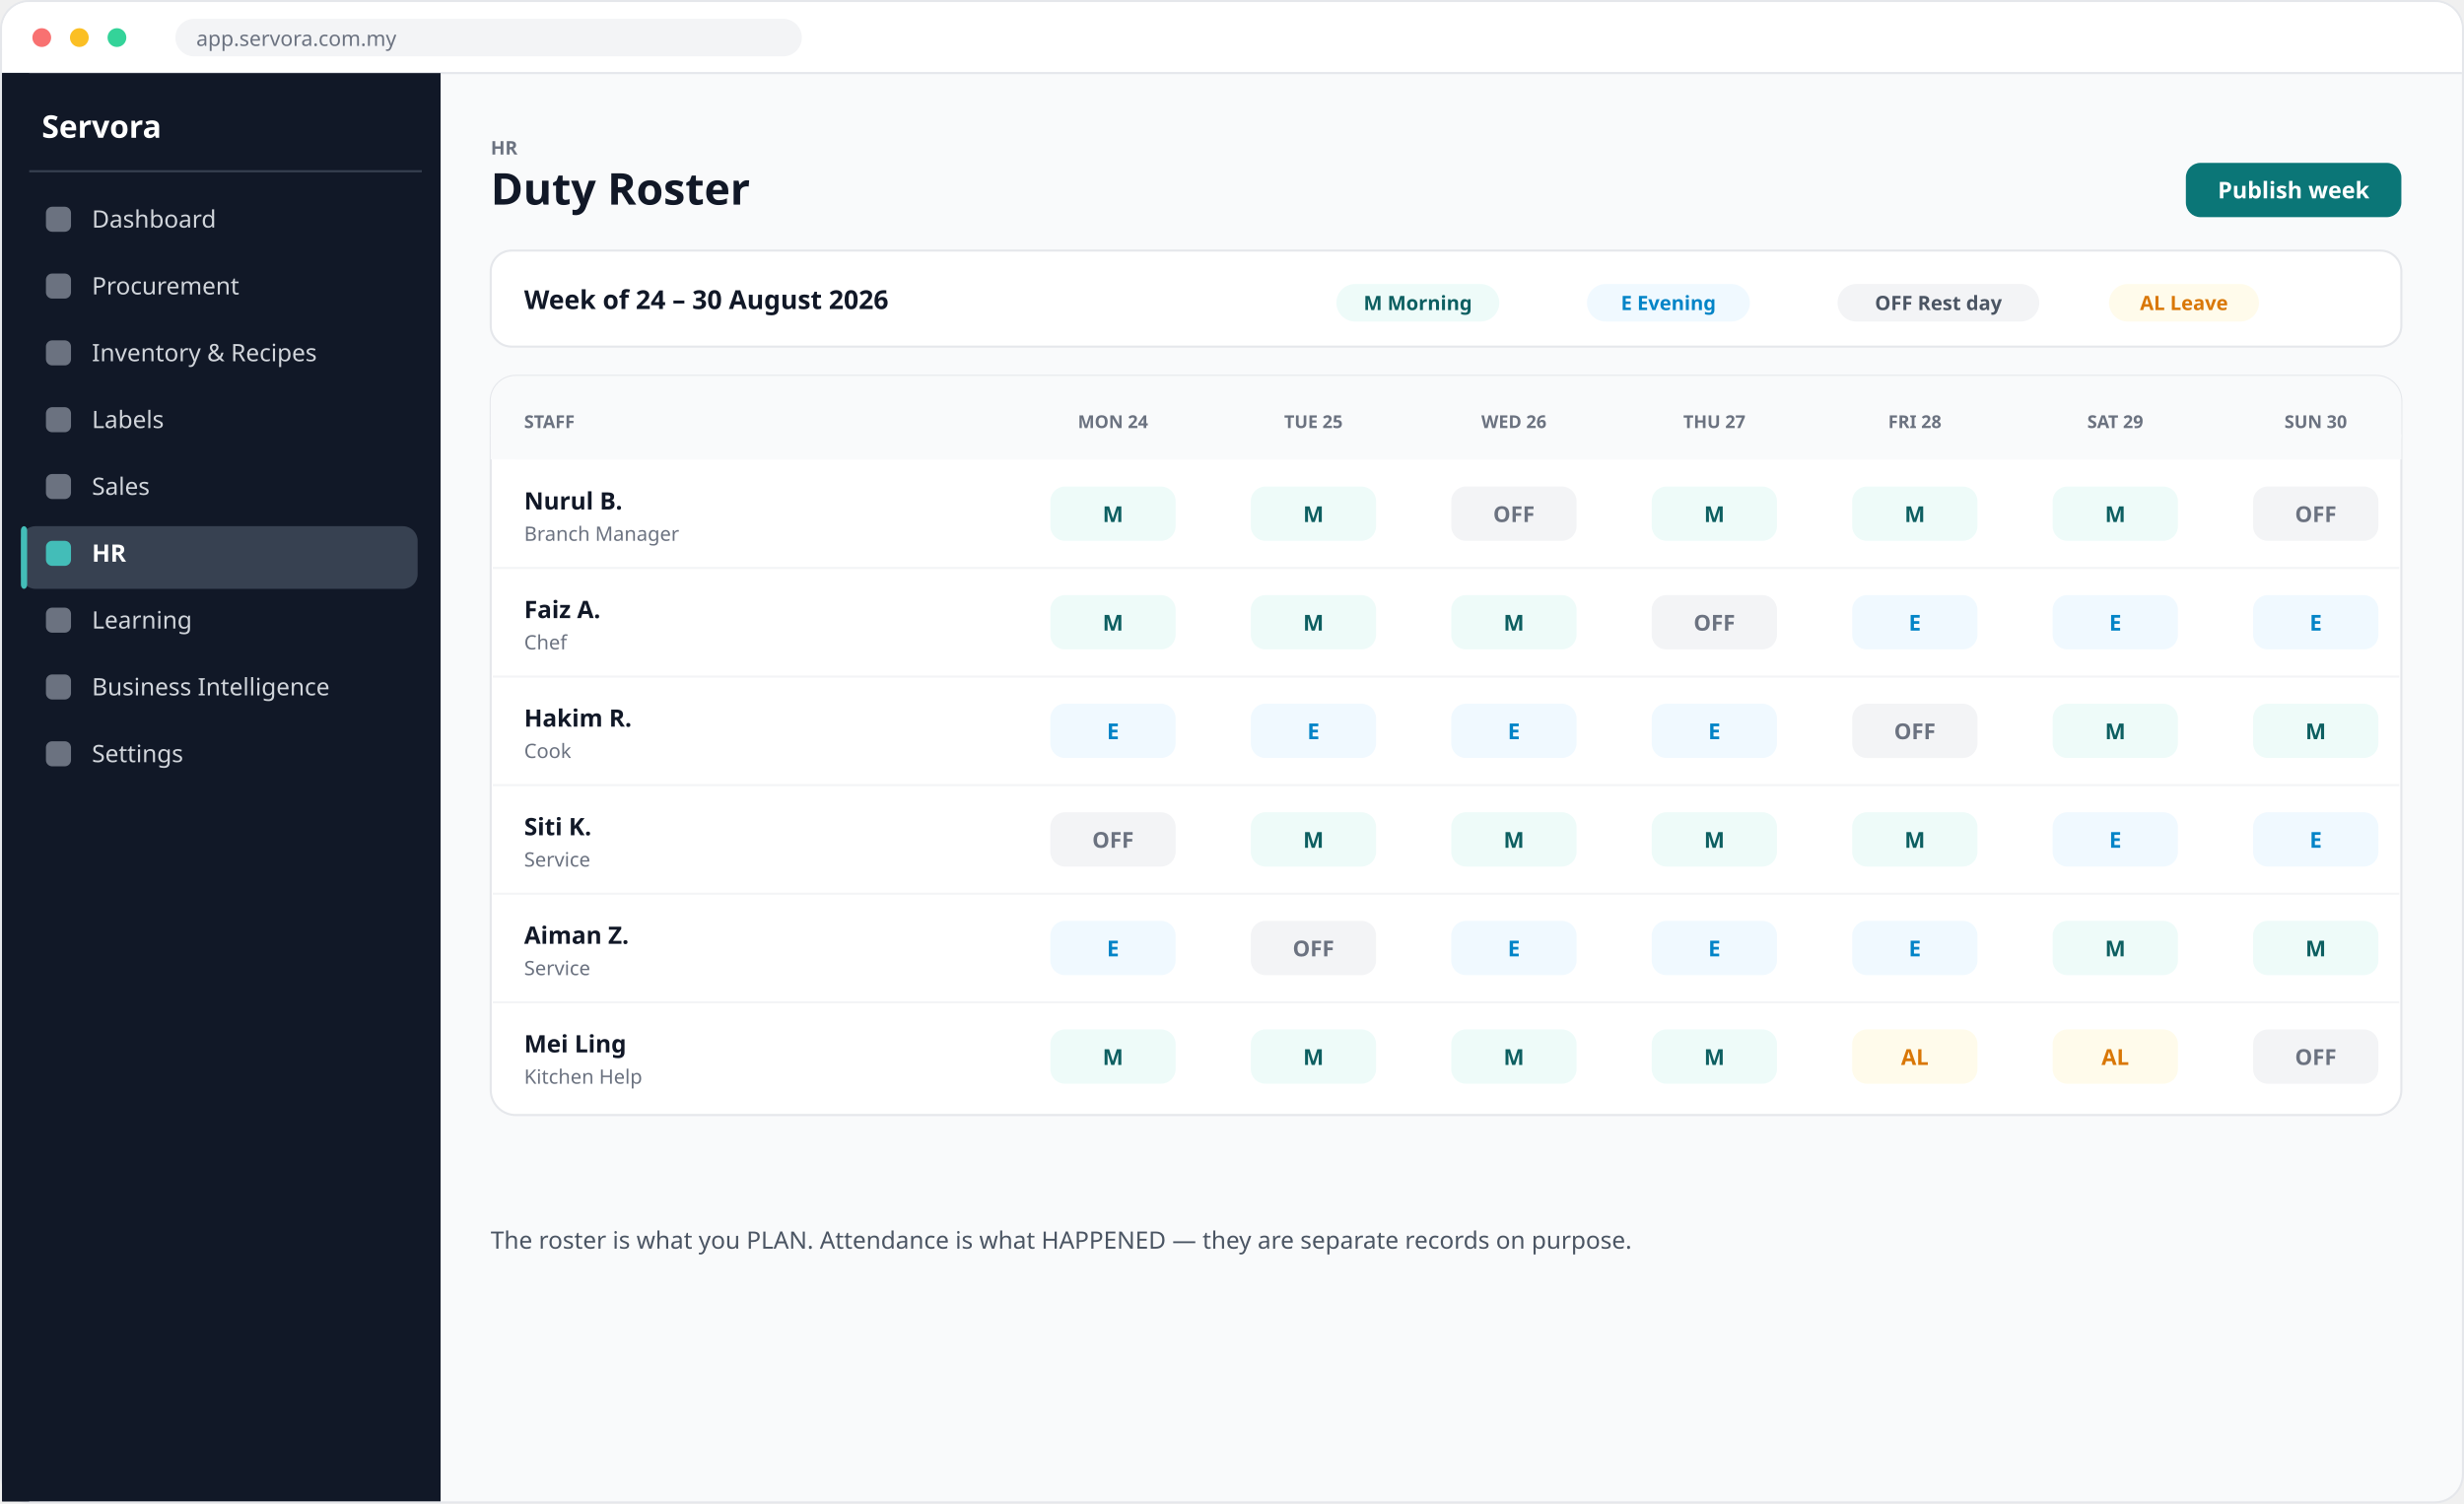
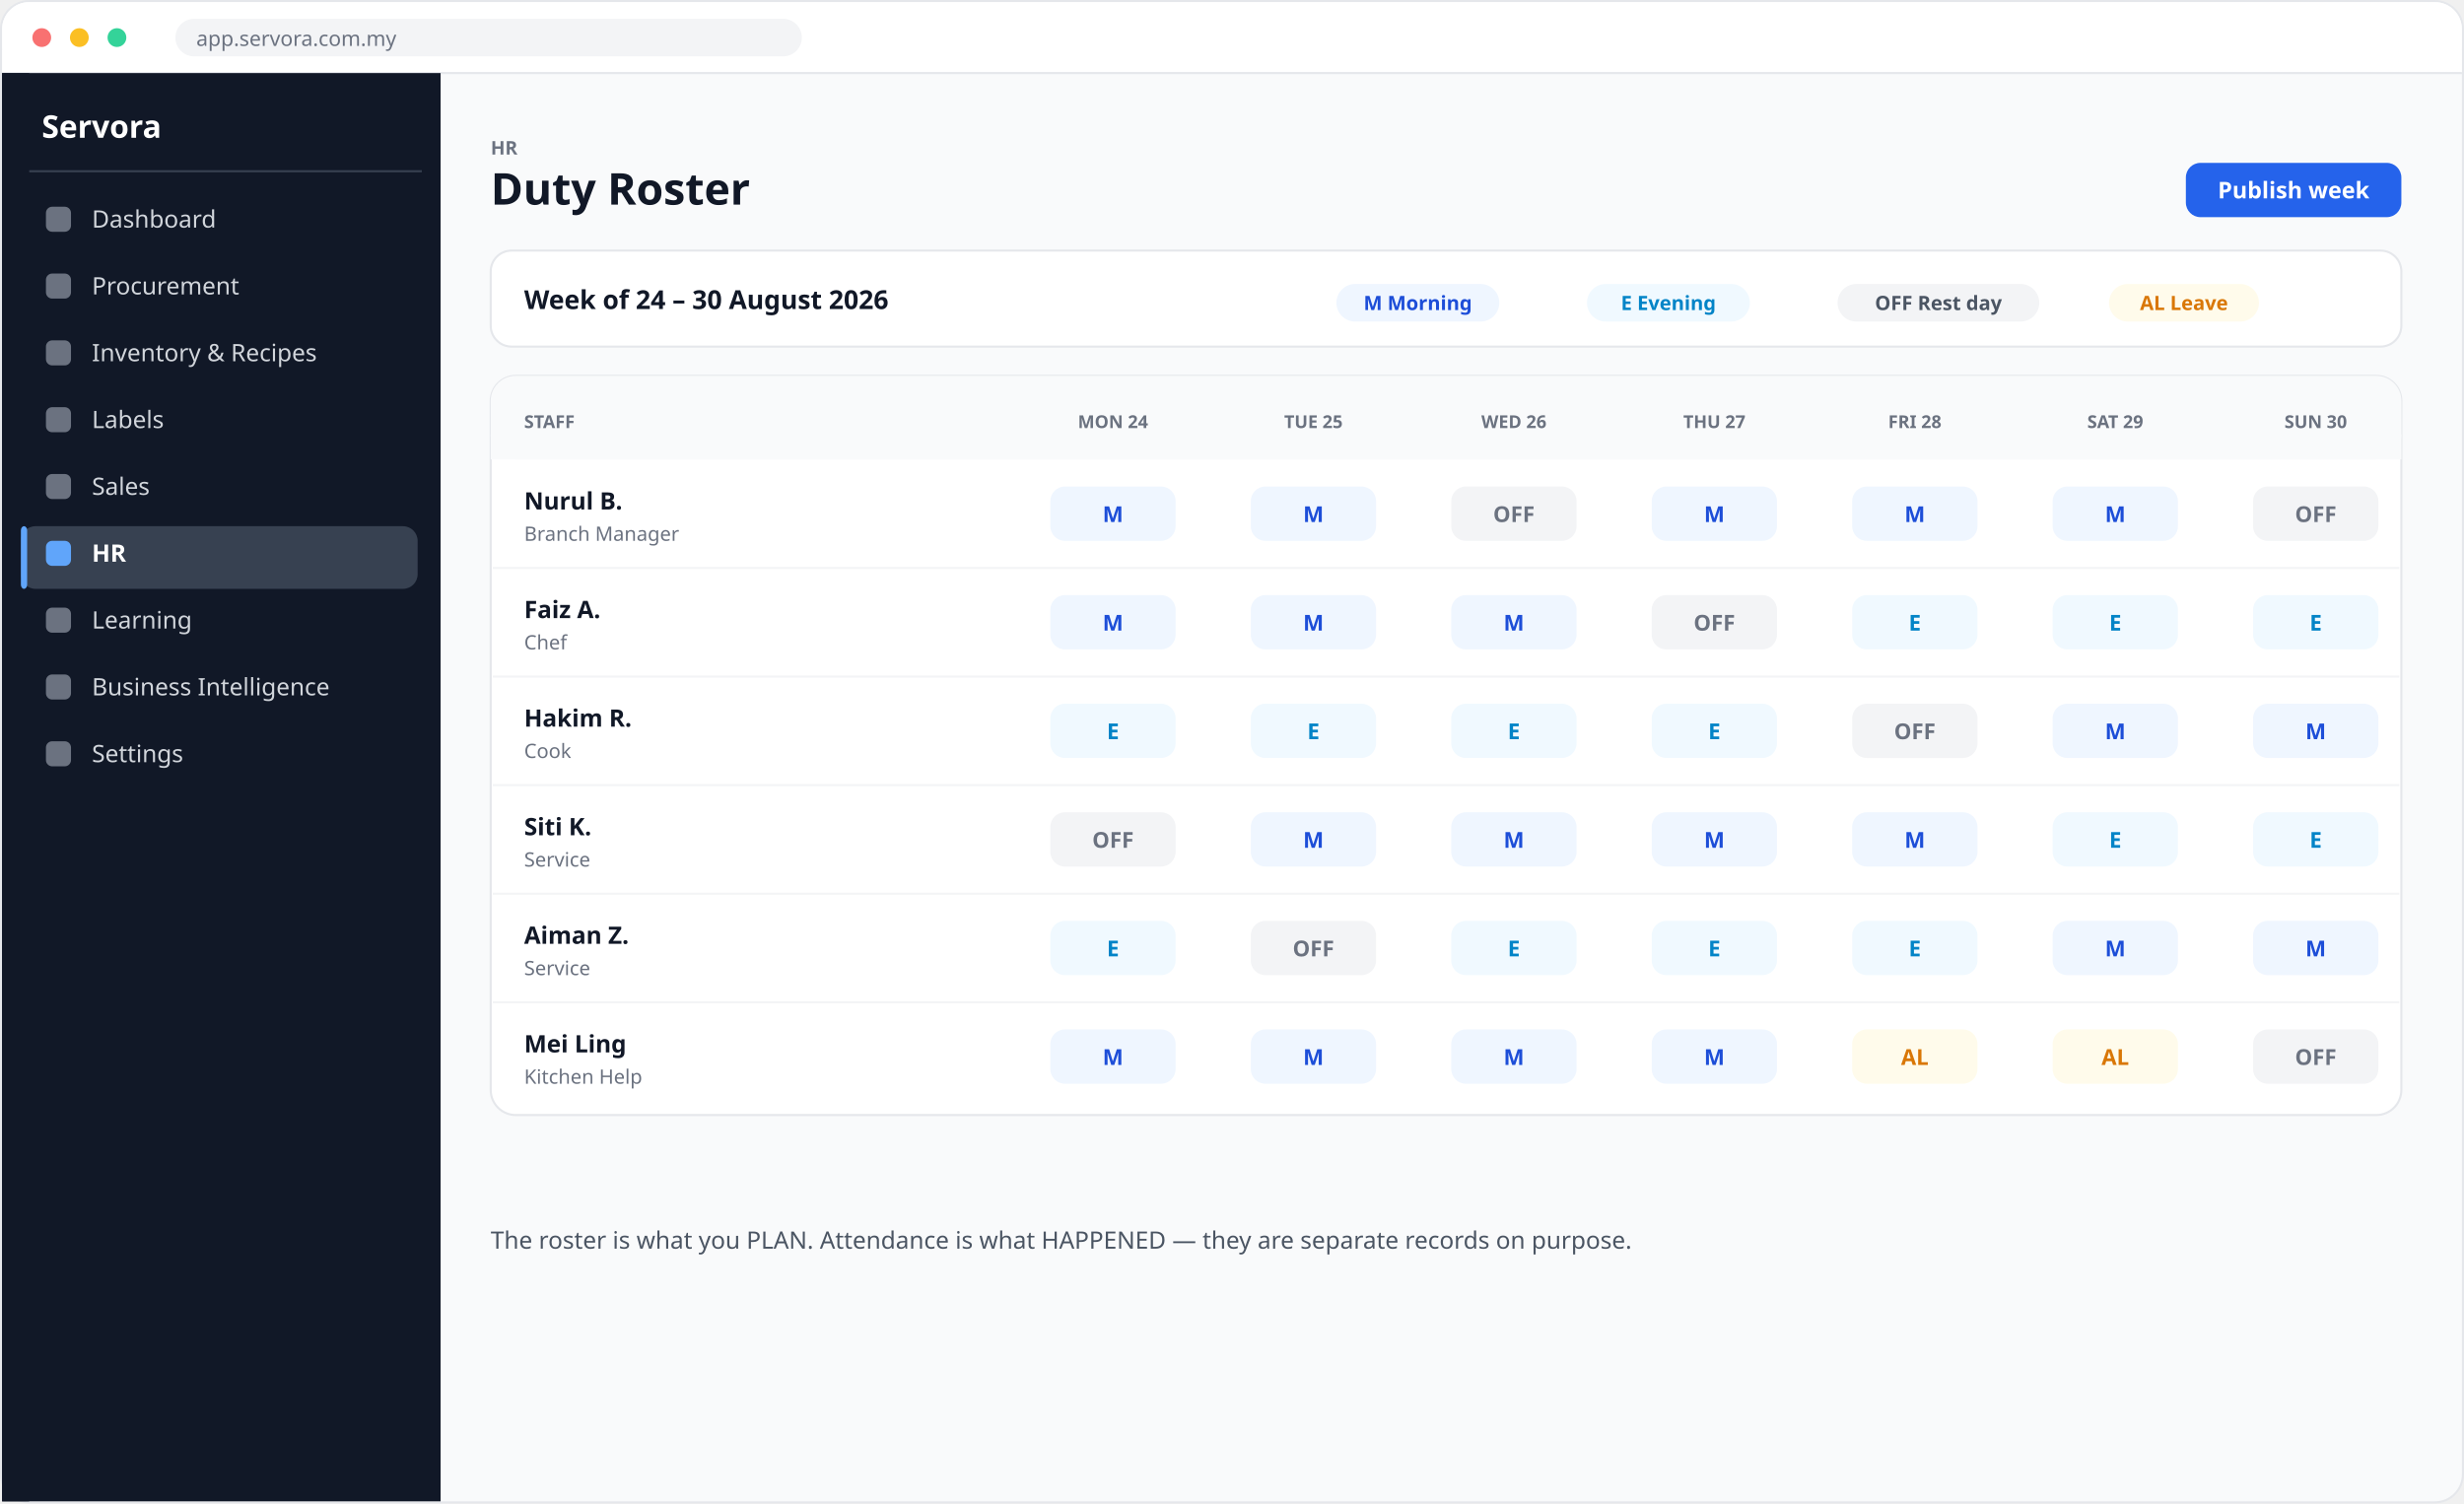
<svg xmlns="http://www.w3.org/2000/svg" viewBox="0 0 1180 720" width="1180" height="720" role="img">
  <rect x="0" y="0" width="1180" height="720" rx="14" fill="#e5e7eb" />
  <rect x="1" y="1" width="1178" height="718" rx="13" fill="#f9fafb" />
  <rect x="1" y="1" width="1178" height="34" rx="13" fill="#ffffff" />
  <rect x="1" y="24" width="1178" height="11" rx="0" fill="#ffffff" />
  <line x1="1" y1="35" x2="1179" y2="35" stroke="#e5e7eb" stroke-width="1" />
  <circle cx="20" cy="18" r="4.5" fill="#f87171" />
  <circle cx="38" cy="18" r="4.5" fill="#fbbf24" />
  <circle cx="56" cy="18" r="4.5" fill="#34d399" />
  <rect x="84" y="9" width="300" height="18" rx="9" fill="#f3f4f6" />
  <text x="94" y="22" font-family="Figtree, ui-sans-serif, system-ui, sans-serif" font-size="10" font-weight="400" fill="#6b7280" text-anchor="start">app.servora.com.my</text>
  <rect x="1" y="35" width="210" height="684" rx="0" fill="#111827" />
  <rect x="1" y="35" width="13" height="684" rx="0" fill="#111827" />
  <text x="20" y="66" font-family="Figtree, ui-sans-serif, system-ui, sans-serif" font-size="15" font-weight="700" fill="#ffffff" text-anchor="start">Servora</text>
  <line x1="14" y1="82" x2="202" y2="82" stroke="#374151" stroke-width="1" />
  <rect x="22" y="99" width="12" height="12" rx="3" fill="#6b7280" />
  <text x="44" y="109" font-family="Figtree, ui-sans-serif, system-ui, sans-serif" font-size="11.5" font-weight="400" fill="#d1d5db" text-anchor="start">Dashboard</text>
  <rect x="22" y="131" width="12" height="12" rx="3" fill="#6b7280" />
  <text x="44" y="141" font-family="Figtree, ui-sans-serif, system-ui, sans-serif" font-size="11.5" font-weight="400" fill="#d1d5db" text-anchor="start">Procurement</text>
  <rect x="22" y="163" width="12" height="12" rx="3" fill="#6b7280" />
  <text x="44" y="173" font-family="Figtree, ui-sans-serif, system-ui, sans-serif" font-size="11.5" font-weight="400" fill="#d1d5db" text-anchor="start">Inventory &amp; Recipes</text>
  <rect x="22" y="195" width="12" height="12" rx="3" fill="#6b7280" />
  <text x="44" y="205" font-family="Figtree, ui-sans-serif, system-ui, sans-serif" font-size="11.5" font-weight="400" fill="#d1d5db" text-anchor="start">Labels</text>
  <rect x="22" y="227" width="12" height="12" rx="3" fill="#6b7280" />
  <text x="44" y="237" font-family="Figtree, ui-sans-serif, system-ui, sans-serif" font-size="11.5" font-weight="400" fill="#d1d5db" text-anchor="start">Sales</text>
  <rect x="10" y="252" width="190" height="30" rx="7" fill="#374151" />
-   <rect x="10" y="252" width="3" height="30" rx="2" fill="#43bdb8" />
-   <rect x="22" y="259" width="12" height="12" rx="3" fill="#43bdb8" />
+   <rect x="10" y="252" width="3" height="30" rx="2" fill="#60a5fa" />
+   <rect x="22" y="259" width="12" height="12" rx="3" fill="#60a5fa" />
  <text x="44" y="269" font-family="Figtree, ui-sans-serif, system-ui, sans-serif" font-size="11.5" font-weight="600" fill="#ffffff" text-anchor="start">HR</text>
  <rect x="22" y="291" width="12" height="12" rx="3" fill="#6b7280" />
  <text x="44" y="301" font-family="Figtree, ui-sans-serif, system-ui, sans-serif" font-size="11.5" font-weight="400" fill="#d1d5db" text-anchor="start">Learning</text>
  <rect x="22" y="323" width="12" height="12" rx="3" fill="#6b7280" />
  <text x="44" y="333" font-family="Figtree, ui-sans-serif, system-ui, sans-serif" font-size="11.5" font-weight="400" fill="#d1d5db" text-anchor="start">Business Intelligence</text>
  <rect x="22" y="355" width="12" height="12" rx="3" fill="#6b7280" />
  <text x="44" y="365" font-family="Figtree, ui-sans-serif, system-ui, sans-serif" font-size="11.5" font-weight="400" fill="#d1d5db" text-anchor="start">Settings</text>
  <text x="235" y="74" font-family="Figtree, ui-sans-serif, system-ui, sans-serif" font-size="9" font-weight="700" fill="#6b7280" text-anchor="start">HR</text>
  <text x="235" y="98" font-family="Figtree, ui-sans-serif, system-ui, sans-serif" font-size="21" font-weight="700" fill="#111827" text-anchor="start">Duty Roster</text>
-   <rect x="1046.8" y="78" width="103.2" height="26" rx="7" fill="#0b7677" />
+   <rect x="1046.8" y="78" width="103.2" height="26" rx="7" fill="#2563eb" />
  <text x="1098.4" y="95" font-family="Figtree, ui-sans-serif, system-ui, sans-serif" font-size="11" font-weight="600" fill="#ffffff" text-anchor="middle">Publish week</text>
  <rect x="235" y="120" width="915" height="46" rx="10" fill="#ffffff" stroke="#e5e7eb" stroke-width="1" />
  <text x="251" y="148" font-family="Figtree, ui-sans-serif, system-ui, sans-serif" font-size="12.5" font-weight="700" fill="#111827" text-anchor="start">Week of 24 – 30 August 2026</text>
-   <rect x="640" y="136" width="78" height="18" rx="9" fill="#eefbf9" />
-   <text x="679" y="148.5" font-family="Figtree, ui-sans-serif, system-ui, sans-serif" font-size="9.5" font-weight="600" fill="#0d5f61" text-anchor="middle">M  Morning</text>
+   <rect x="640" y="136" width="78" height="18" rx="9" fill="#eff6ff" />
+   <text x="679" y="148.5" font-family="Figtree, ui-sans-serif, system-ui, sans-serif" font-size="9.5" font-weight="600" fill="#1d4ed8" text-anchor="middle">M  Morning</text>
  <rect x="760" y="136" width="78" height="18" rx="9" fill="#f0f9ff" />
  <text x="799" y="148.5" font-family="Figtree, ui-sans-serif, system-ui, sans-serif" font-size="9.5" font-weight="600" fill="#0284c7" text-anchor="middle">E  Evening</text>
  <rect x="880" y="136" width="96.6" height="18" rx="9" fill="#f3f4f6" />
  <text x="928.3" y="148.5" font-family="Figtree, ui-sans-serif, system-ui, sans-serif" font-size="9.5" font-weight="600" fill="#4b5563" text-anchor="middle">OFF  Rest day</text>
  <rect x="1010" y="136" width="71.8" height="18" rx="9" fill="#fffbeb" />
  <text x="1045.9" y="148.5" font-family="Figtree, ui-sans-serif, system-ui, sans-serif" font-size="9.5" font-weight="600" fill="#d97706" text-anchor="middle">AL  Leave</text>
  <rect x="235" y="180" width="915" height="354" rx="12" fill="#ffffff" stroke="#e5e7eb" stroke-width="1" />
  <rect x="235" y="180" width="915" height="40" rx="12" fill="#f9fafb" />
  <rect x="235" y="208" width="915" height="12" rx="0" fill="#f9fafb" />
  <text x="251" y="205" font-family="Figtree, ui-sans-serif, system-ui, sans-serif" font-size="8.5" font-weight="700" fill="#6b7280" text-anchor="start">STAFF</text>
  <text x="533" y="205" font-family="Figtree, ui-sans-serif, system-ui, sans-serif" font-size="8.5" font-weight="700" fill="#6b7280" text-anchor="middle">MON 24</text>
  <text x="629" y="205" font-family="Figtree, ui-sans-serif, system-ui, sans-serif" font-size="8.5" font-weight="700" fill="#6b7280" text-anchor="middle">TUE 25</text>
  <text x="725" y="205" font-family="Figtree, ui-sans-serif, system-ui, sans-serif" font-size="8.5" font-weight="700" fill="#6b7280" text-anchor="middle">WED 26</text>
  <text x="821" y="205" font-family="Figtree, ui-sans-serif, system-ui, sans-serif" font-size="8.5" font-weight="700" fill="#6b7280" text-anchor="middle">THU 27</text>
  <text x="917" y="205" font-family="Figtree, ui-sans-serif, system-ui, sans-serif" font-size="8.5" font-weight="700" fill="#6b7280" text-anchor="middle">FRI 28</text>
  <text x="1013" y="205" font-family="Figtree, ui-sans-serif, system-ui, sans-serif" font-size="8.5" font-weight="700" fill="#6b7280" text-anchor="middle">SAT 29</text>
  <text x="1109" y="205" font-family="Figtree, ui-sans-serif, system-ui, sans-serif" font-size="8.5" font-weight="700" fill="#6b7280" text-anchor="middle">SUN 30</text>
  <text x="251" y="244" font-family="Figtree, ui-sans-serif, system-ui, sans-serif" font-size="11.5" font-weight="600" fill="#111827" text-anchor="start">Nurul B.</text>
  <text x="251" y="259" font-family="Figtree, ui-sans-serif, system-ui, sans-serif" font-size="9.5" font-weight="400" fill="#6b7280" text-anchor="start">Branch Manager</text>
-   <rect x="503" y="233" width="60" height="26" rx="7" fill="#eefbf9" />
-   <text x="533" y="250" font-family="Figtree, ui-sans-serif, system-ui, sans-serif" font-size="10.5" font-weight="700" fill="#0d5f61" text-anchor="middle">M</text>
-   <rect x="599" y="233" width="60" height="26" rx="7" fill="#eefbf9" />
-   <text x="629" y="250" font-family="Figtree, ui-sans-serif, system-ui, sans-serif" font-size="10.5" font-weight="700" fill="#0d5f61" text-anchor="middle">M</text>
+   <rect x="503" y="233" width="60" height="26" rx="7" fill="#eff6ff" />
+   <text x="533" y="250" font-family="Figtree, ui-sans-serif, system-ui, sans-serif" font-size="10.5" font-weight="700" fill="#1d4ed8" text-anchor="middle">M</text>
+   <rect x="599" y="233" width="60" height="26" rx="7" fill="#eff6ff" />
+   <text x="629" y="250" font-family="Figtree, ui-sans-serif, system-ui, sans-serif" font-size="10.5" font-weight="700" fill="#1d4ed8" text-anchor="middle">M</text>
  <rect x="695" y="233" width="60" height="26" rx="7" fill="#f3f4f6" />
  <text x="725" y="250" font-family="Figtree, ui-sans-serif, system-ui, sans-serif" font-size="10.5" font-weight="700" fill="#6b7280" text-anchor="middle">OFF</text>
-   <rect x="791" y="233" width="60" height="26" rx="7" fill="#eefbf9" />
-   <text x="821" y="250" font-family="Figtree, ui-sans-serif, system-ui, sans-serif" font-size="10.5" font-weight="700" fill="#0d5f61" text-anchor="middle">M</text>
-   <rect x="887" y="233" width="60" height="26" rx="7" fill="#eefbf9" />
-   <text x="917" y="250" font-family="Figtree, ui-sans-serif, system-ui, sans-serif" font-size="10.5" font-weight="700" fill="#0d5f61" text-anchor="middle">M</text>
-   <rect x="983" y="233" width="60" height="26" rx="7" fill="#eefbf9" />
-   <text x="1013" y="250" font-family="Figtree, ui-sans-serif, system-ui, sans-serif" font-size="10.5" font-weight="700" fill="#0d5f61" text-anchor="middle">M</text>
+   <rect x="791" y="233" width="60" height="26" rx="7" fill="#eff6ff" />
+   <text x="821" y="250" font-family="Figtree, ui-sans-serif, system-ui, sans-serif" font-size="10.5" font-weight="700" fill="#1d4ed8" text-anchor="middle">M</text>
+   <rect x="887" y="233" width="60" height="26" rx="7" fill="#eff6ff" />
+   <text x="917" y="250" font-family="Figtree, ui-sans-serif, system-ui, sans-serif" font-size="10.5" font-weight="700" fill="#1d4ed8" text-anchor="middle">M</text>
+   <rect x="983" y="233" width="60" height="26" rx="7" fill="#eff6ff" />
+   <text x="1013" y="250" font-family="Figtree, ui-sans-serif, system-ui, sans-serif" font-size="10.5" font-weight="700" fill="#1d4ed8" text-anchor="middle">M</text>
  <rect x="1079" y="233" width="60" height="26" rx="7" fill="#f3f4f6" />
  <text x="1109" y="250" font-family="Figtree, ui-sans-serif, system-ui, sans-serif" font-size="10.5" font-weight="700" fill="#6b7280" text-anchor="middle">OFF</text>
  <line x1="236" y1="272" x2="1149" y2="272" stroke="#f3f4f6" stroke-width="1" />
  <text x="251" y="296" font-family="Figtree, ui-sans-serif, system-ui, sans-serif" font-size="11.5" font-weight="600" fill="#111827" text-anchor="start">Faiz A.</text>
  <text x="251" y="311" font-family="Figtree, ui-sans-serif, system-ui, sans-serif" font-size="9.5" font-weight="400" fill="#6b7280" text-anchor="start">Chef</text>
-   <rect x="503" y="285" width="60" height="26" rx="7" fill="#eefbf9" />
-   <text x="533" y="302" font-family="Figtree, ui-sans-serif, system-ui, sans-serif" font-size="10.5" font-weight="700" fill="#0d5f61" text-anchor="middle">M</text>
-   <rect x="599" y="285" width="60" height="26" rx="7" fill="#eefbf9" />
-   <text x="629" y="302" font-family="Figtree, ui-sans-serif, system-ui, sans-serif" font-size="10.5" font-weight="700" fill="#0d5f61" text-anchor="middle">M</text>
-   <rect x="695" y="285" width="60" height="26" rx="7" fill="#eefbf9" />
-   <text x="725" y="302" font-family="Figtree, ui-sans-serif, system-ui, sans-serif" font-size="10.5" font-weight="700" fill="#0d5f61" text-anchor="middle">M</text>
+   <rect x="503" y="285" width="60" height="26" rx="7" fill="#eff6ff" />
+   <text x="533" y="302" font-family="Figtree, ui-sans-serif, system-ui, sans-serif" font-size="10.5" font-weight="700" fill="#1d4ed8" text-anchor="middle">M</text>
+   <rect x="599" y="285" width="60" height="26" rx="7" fill="#eff6ff" />
+   <text x="629" y="302" font-family="Figtree, ui-sans-serif, system-ui, sans-serif" font-size="10.5" font-weight="700" fill="#1d4ed8" text-anchor="middle">M</text>
+   <rect x="695" y="285" width="60" height="26" rx="7" fill="#eff6ff" />
+   <text x="725" y="302" font-family="Figtree, ui-sans-serif, system-ui, sans-serif" font-size="10.5" font-weight="700" fill="#1d4ed8" text-anchor="middle">M</text>
  <rect x="791" y="285" width="60" height="26" rx="7" fill="#f3f4f6" />
  <text x="821" y="302" font-family="Figtree, ui-sans-serif, system-ui, sans-serif" font-size="10.5" font-weight="700" fill="#6b7280" text-anchor="middle">OFF</text>
  <rect x="887" y="285" width="60" height="26" rx="7" fill="#f0f9ff" />
  <text x="917" y="302" font-family="Figtree, ui-sans-serif, system-ui, sans-serif" font-size="10.5" font-weight="700" fill="#0284c7" text-anchor="middle">E</text>
  <rect x="983" y="285" width="60" height="26" rx="7" fill="#f0f9ff" />
  <text x="1013" y="302" font-family="Figtree, ui-sans-serif, system-ui, sans-serif" font-size="10.5" font-weight="700" fill="#0284c7" text-anchor="middle">E</text>
  <rect x="1079" y="285" width="60" height="26" rx="7" fill="#f0f9ff" />
  <text x="1109" y="302" font-family="Figtree, ui-sans-serif, system-ui, sans-serif" font-size="10.5" font-weight="700" fill="#0284c7" text-anchor="middle">E</text>
  <line x1="236" y1="324" x2="1149" y2="324" stroke="#f3f4f6" stroke-width="1" />
  <text x="251" y="348" font-family="Figtree, ui-sans-serif, system-ui, sans-serif" font-size="11.5" font-weight="600" fill="#111827" text-anchor="start">Hakim R.</text>
  <text x="251" y="363" font-family="Figtree, ui-sans-serif, system-ui, sans-serif" font-size="9.5" font-weight="400" fill="#6b7280" text-anchor="start">Cook</text>
  <rect x="503" y="337" width="60" height="26" rx="7" fill="#f0f9ff" />
  <text x="533" y="354" font-family="Figtree, ui-sans-serif, system-ui, sans-serif" font-size="10.5" font-weight="700" fill="#0284c7" text-anchor="middle">E</text>
  <rect x="599" y="337" width="60" height="26" rx="7" fill="#f0f9ff" />
  <text x="629" y="354" font-family="Figtree, ui-sans-serif, system-ui, sans-serif" font-size="10.5" font-weight="700" fill="#0284c7" text-anchor="middle">E</text>
  <rect x="695" y="337" width="60" height="26" rx="7" fill="#f0f9ff" />
  <text x="725" y="354" font-family="Figtree, ui-sans-serif, system-ui, sans-serif" font-size="10.5" font-weight="700" fill="#0284c7" text-anchor="middle">E</text>
  <rect x="791" y="337" width="60" height="26" rx="7" fill="#f0f9ff" />
  <text x="821" y="354" font-family="Figtree, ui-sans-serif, system-ui, sans-serif" font-size="10.5" font-weight="700" fill="#0284c7" text-anchor="middle">E</text>
  <rect x="887" y="337" width="60" height="26" rx="7" fill="#f3f4f6" />
  <text x="917" y="354" font-family="Figtree, ui-sans-serif, system-ui, sans-serif" font-size="10.5" font-weight="700" fill="#6b7280" text-anchor="middle">OFF</text>
-   <rect x="983" y="337" width="60" height="26" rx="7" fill="#eefbf9" />
-   <text x="1013" y="354" font-family="Figtree, ui-sans-serif, system-ui, sans-serif" font-size="10.5" font-weight="700" fill="#0d5f61" text-anchor="middle">M</text>
-   <rect x="1079" y="337" width="60" height="26" rx="7" fill="#eefbf9" />
-   <text x="1109" y="354" font-family="Figtree, ui-sans-serif, system-ui, sans-serif" font-size="10.5" font-weight="700" fill="#0d5f61" text-anchor="middle">M</text>
+   <rect x="983" y="337" width="60" height="26" rx="7" fill="#eff6ff" />
+   <text x="1013" y="354" font-family="Figtree, ui-sans-serif, system-ui, sans-serif" font-size="10.5" font-weight="700" fill="#1d4ed8" text-anchor="middle">M</text>
+   <rect x="1079" y="337" width="60" height="26" rx="7" fill="#eff6ff" />
+   <text x="1109" y="354" font-family="Figtree, ui-sans-serif, system-ui, sans-serif" font-size="10.5" font-weight="700" fill="#1d4ed8" text-anchor="middle">M</text>
  <line x1="236" y1="376" x2="1149" y2="376" stroke="#f3f4f6" stroke-width="1" />
  <text x="251" y="400" font-family="Figtree, ui-sans-serif, system-ui, sans-serif" font-size="11.5" font-weight="600" fill="#111827" text-anchor="start">Siti K.</text>
  <text x="251" y="415" font-family="Figtree, ui-sans-serif, system-ui, sans-serif" font-size="9.5" font-weight="400" fill="#6b7280" text-anchor="start">Service</text>
  <rect x="503" y="389" width="60" height="26" rx="7" fill="#f3f4f6" />
  <text x="533" y="406" font-family="Figtree, ui-sans-serif, system-ui, sans-serif" font-size="10.5" font-weight="700" fill="#6b7280" text-anchor="middle">OFF</text>
-   <rect x="599" y="389" width="60" height="26" rx="7" fill="#eefbf9" />
-   <text x="629" y="406" font-family="Figtree, ui-sans-serif, system-ui, sans-serif" font-size="10.5" font-weight="700" fill="#0d5f61" text-anchor="middle">M</text>
-   <rect x="695" y="389" width="60" height="26" rx="7" fill="#eefbf9" />
-   <text x="725" y="406" font-family="Figtree, ui-sans-serif, system-ui, sans-serif" font-size="10.5" font-weight="700" fill="#0d5f61" text-anchor="middle">M</text>
-   <rect x="791" y="389" width="60" height="26" rx="7" fill="#eefbf9" />
-   <text x="821" y="406" font-family="Figtree, ui-sans-serif, system-ui, sans-serif" font-size="10.5" font-weight="700" fill="#0d5f61" text-anchor="middle">M</text>
-   <rect x="887" y="389" width="60" height="26" rx="7" fill="#eefbf9" />
-   <text x="917" y="406" font-family="Figtree, ui-sans-serif, system-ui, sans-serif" font-size="10.5" font-weight="700" fill="#0d5f61" text-anchor="middle">M</text>
+   <rect x="599" y="389" width="60" height="26" rx="7" fill="#eff6ff" />
+   <text x="629" y="406" font-family="Figtree, ui-sans-serif, system-ui, sans-serif" font-size="10.5" font-weight="700" fill="#1d4ed8" text-anchor="middle">M</text>
+   <rect x="695" y="389" width="60" height="26" rx="7" fill="#eff6ff" />
+   <text x="725" y="406" font-family="Figtree, ui-sans-serif, system-ui, sans-serif" font-size="10.5" font-weight="700" fill="#1d4ed8" text-anchor="middle">M</text>
+   <rect x="791" y="389" width="60" height="26" rx="7" fill="#eff6ff" />
+   <text x="821" y="406" font-family="Figtree, ui-sans-serif, system-ui, sans-serif" font-size="10.5" font-weight="700" fill="#1d4ed8" text-anchor="middle">M</text>
+   <rect x="887" y="389" width="60" height="26" rx="7" fill="#eff6ff" />
+   <text x="917" y="406" font-family="Figtree, ui-sans-serif, system-ui, sans-serif" font-size="10.5" font-weight="700" fill="#1d4ed8" text-anchor="middle">M</text>
  <rect x="983" y="389" width="60" height="26" rx="7" fill="#f0f9ff" />
  <text x="1013" y="406" font-family="Figtree, ui-sans-serif, system-ui, sans-serif" font-size="10.5" font-weight="700" fill="#0284c7" text-anchor="middle">E</text>
  <rect x="1079" y="389" width="60" height="26" rx="7" fill="#f0f9ff" />
  <text x="1109" y="406" font-family="Figtree, ui-sans-serif, system-ui, sans-serif" font-size="10.5" font-weight="700" fill="#0284c7" text-anchor="middle">E</text>
  <line x1="236" y1="428" x2="1149" y2="428" stroke="#f3f4f6" stroke-width="1" />
  <text x="251" y="452" font-family="Figtree, ui-sans-serif, system-ui, sans-serif" font-size="11.5" font-weight="600" fill="#111827" text-anchor="start">Aiman Z.</text>
  <text x="251" y="467" font-family="Figtree, ui-sans-serif, system-ui, sans-serif" font-size="9.5" font-weight="400" fill="#6b7280" text-anchor="start">Service</text>
  <rect x="503" y="441" width="60" height="26" rx="7" fill="#f0f9ff" />
  <text x="533" y="458" font-family="Figtree, ui-sans-serif, system-ui, sans-serif" font-size="10.5" font-weight="700" fill="#0284c7" text-anchor="middle">E</text>
  <rect x="599" y="441" width="60" height="26" rx="7" fill="#f3f4f6" />
  <text x="629" y="458" font-family="Figtree, ui-sans-serif, system-ui, sans-serif" font-size="10.5" font-weight="700" fill="#6b7280" text-anchor="middle">OFF</text>
  <rect x="695" y="441" width="60" height="26" rx="7" fill="#f0f9ff" />
  <text x="725" y="458" font-family="Figtree, ui-sans-serif, system-ui, sans-serif" font-size="10.5" font-weight="700" fill="#0284c7" text-anchor="middle">E</text>
  <rect x="791" y="441" width="60" height="26" rx="7" fill="#f0f9ff" />
  <text x="821" y="458" font-family="Figtree, ui-sans-serif, system-ui, sans-serif" font-size="10.5" font-weight="700" fill="#0284c7" text-anchor="middle">E</text>
  <rect x="887" y="441" width="60" height="26" rx="7" fill="#f0f9ff" />
  <text x="917" y="458" font-family="Figtree, ui-sans-serif, system-ui, sans-serif" font-size="10.5" font-weight="700" fill="#0284c7" text-anchor="middle">E</text>
-   <rect x="983" y="441" width="60" height="26" rx="7" fill="#eefbf9" />
-   <text x="1013" y="458" font-family="Figtree, ui-sans-serif, system-ui, sans-serif" font-size="10.5" font-weight="700" fill="#0d5f61" text-anchor="middle">M</text>
-   <rect x="1079" y="441" width="60" height="26" rx="7" fill="#eefbf9" />
-   <text x="1109" y="458" font-family="Figtree, ui-sans-serif, system-ui, sans-serif" font-size="10.5" font-weight="700" fill="#0d5f61" text-anchor="middle">M</text>
+   <rect x="983" y="441" width="60" height="26" rx="7" fill="#eff6ff" />
+   <text x="1013" y="458" font-family="Figtree, ui-sans-serif, system-ui, sans-serif" font-size="10.5" font-weight="700" fill="#1d4ed8" text-anchor="middle">M</text>
+   <rect x="1079" y="441" width="60" height="26" rx="7" fill="#eff6ff" />
+   <text x="1109" y="458" font-family="Figtree, ui-sans-serif, system-ui, sans-serif" font-size="10.5" font-weight="700" fill="#1d4ed8" text-anchor="middle">M</text>
  <line x1="236" y1="480" x2="1149" y2="480" stroke="#f3f4f6" stroke-width="1" />
  <text x="251" y="504" font-family="Figtree, ui-sans-serif, system-ui, sans-serif" font-size="11.5" font-weight="600" fill="#111827" text-anchor="start">Mei Ling</text>
  <text x="251" y="519" font-family="Figtree, ui-sans-serif, system-ui, sans-serif" font-size="9.5" font-weight="400" fill="#6b7280" text-anchor="start">Kitchen Help</text>
-   <rect x="503" y="493" width="60" height="26" rx="7" fill="#eefbf9" />
-   <text x="533" y="510" font-family="Figtree, ui-sans-serif, system-ui, sans-serif" font-size="10.5" font-weight="700" fill="#0d5f61" text-anchor="middle">M</text>
-   <rect x="599" y="493" width="60" height="26" rx="7" fill="#eefbf9" />
-   <text x="629" y="510" font-family="Figtree, ui-sans-serif, system-ui, sans-serif" font-size="10.5" font-weight="700" fill="#0d5f61" text-anchor="middle">M</text>
-   <rect x="695" y="493" width="60" height="26" rx="7" fill="#eefbf9" />
-   <text x="725" y="510" font-family="Figtree, ui-sans-serif, system-ui, sans-serif" font-size="10.5" font-weight="700" fill="#0d5f61" text-anchor="middle">M</text>
-   <rect x="791" y="493" width="60" height="26" rx="7" fill="#eefbf9" />
-   <text x="821" y="510" font-family="Figtree, ui-sans-serif, system-ui, sans-serif" font-size="10.5" font-weight="700" fill="#0d5f61" text-anchor="middle">M</text>
+   <rect x="503" y="493" width="60" height="26" rx="7" fill="#eff6ff" />
+   <text x="533" y="510" font-family="Figtree, ui-sans-serif, system-ui, sans-serif" font-size="10.5" font-weight="700" fill="#1d4ed8" text-anchor="middle">M</text>
+   <rect x="599" y="493" width="60" height="26" rx="7" fill="#eff6ff" />
+   <text x="629" y="510" font-family="Figtree, ui-sans-serif, system-ui, sans-serif" font-size="10.5" font-weight="700" fill="#1d4ed8" text-anchor="middle">M</text>
+   <rect x="695" y="493" width="60" height="26" rx="7" fill="#eff6ff" />
+   <text x="725" y="510" font-family="Figtree, ui-sans-serif, system-ui, sans-serif" font-size="10.5" font-weight="700" fill="#1d4ed8" text-anchor="middle">M</text>
+   <rect x="791" y="493" width="60" height="26" rx="7" fill="#eff6ff" />
+   <text x="821" y="510" font-family="Figtree, ui-sans-serif, system-ui, sans-serif" font-size="10.5" font-weight="700" fill="#1d4ed8" text-anchor="middle">M</text>
  <rect x="887" y="493" width="60" height="26" rx="7" fill="#fffbeb" />
  <text x="917" y="510" font-family="Figtree, ui-sans-serif, system-ui, sans-serif" font-size="10.5" font-weight="700" fill="#d97706" text-anchor="middle">AL</text>
  <rect x="983" y="493" width="60" height="26" rx="7" fill="#fffbeb" />
  <text x="1013" y="510" font-family="Figtree, ui-sans-serif, system-ui, sans-serif" font-size="10.5" font-weight="700" fill="#d97706" text-anchor="middle">AL</text>
  <rect x="1079" y="493" width="60" height="26" rx="7" fill="#f3f4f6" />
  <text x="1109" y="510" font-family="Figtree, ui-sans-serif, system-ui, sans-serif" font-size="10.5" font-weight="700" fill="#6b7280" text-anchor="middle">OFF</text>
  <text x="235" y="598" font-family="Figtree, ui-sans-serif, system-ui, sans-serif" font-size="11.5" font-weight="400" fill="#4b5563" text-anchor="start">The roster is what you PLAN. Attendance is what HAPPENED — they are separate records on purpose.</text>
</svg>
